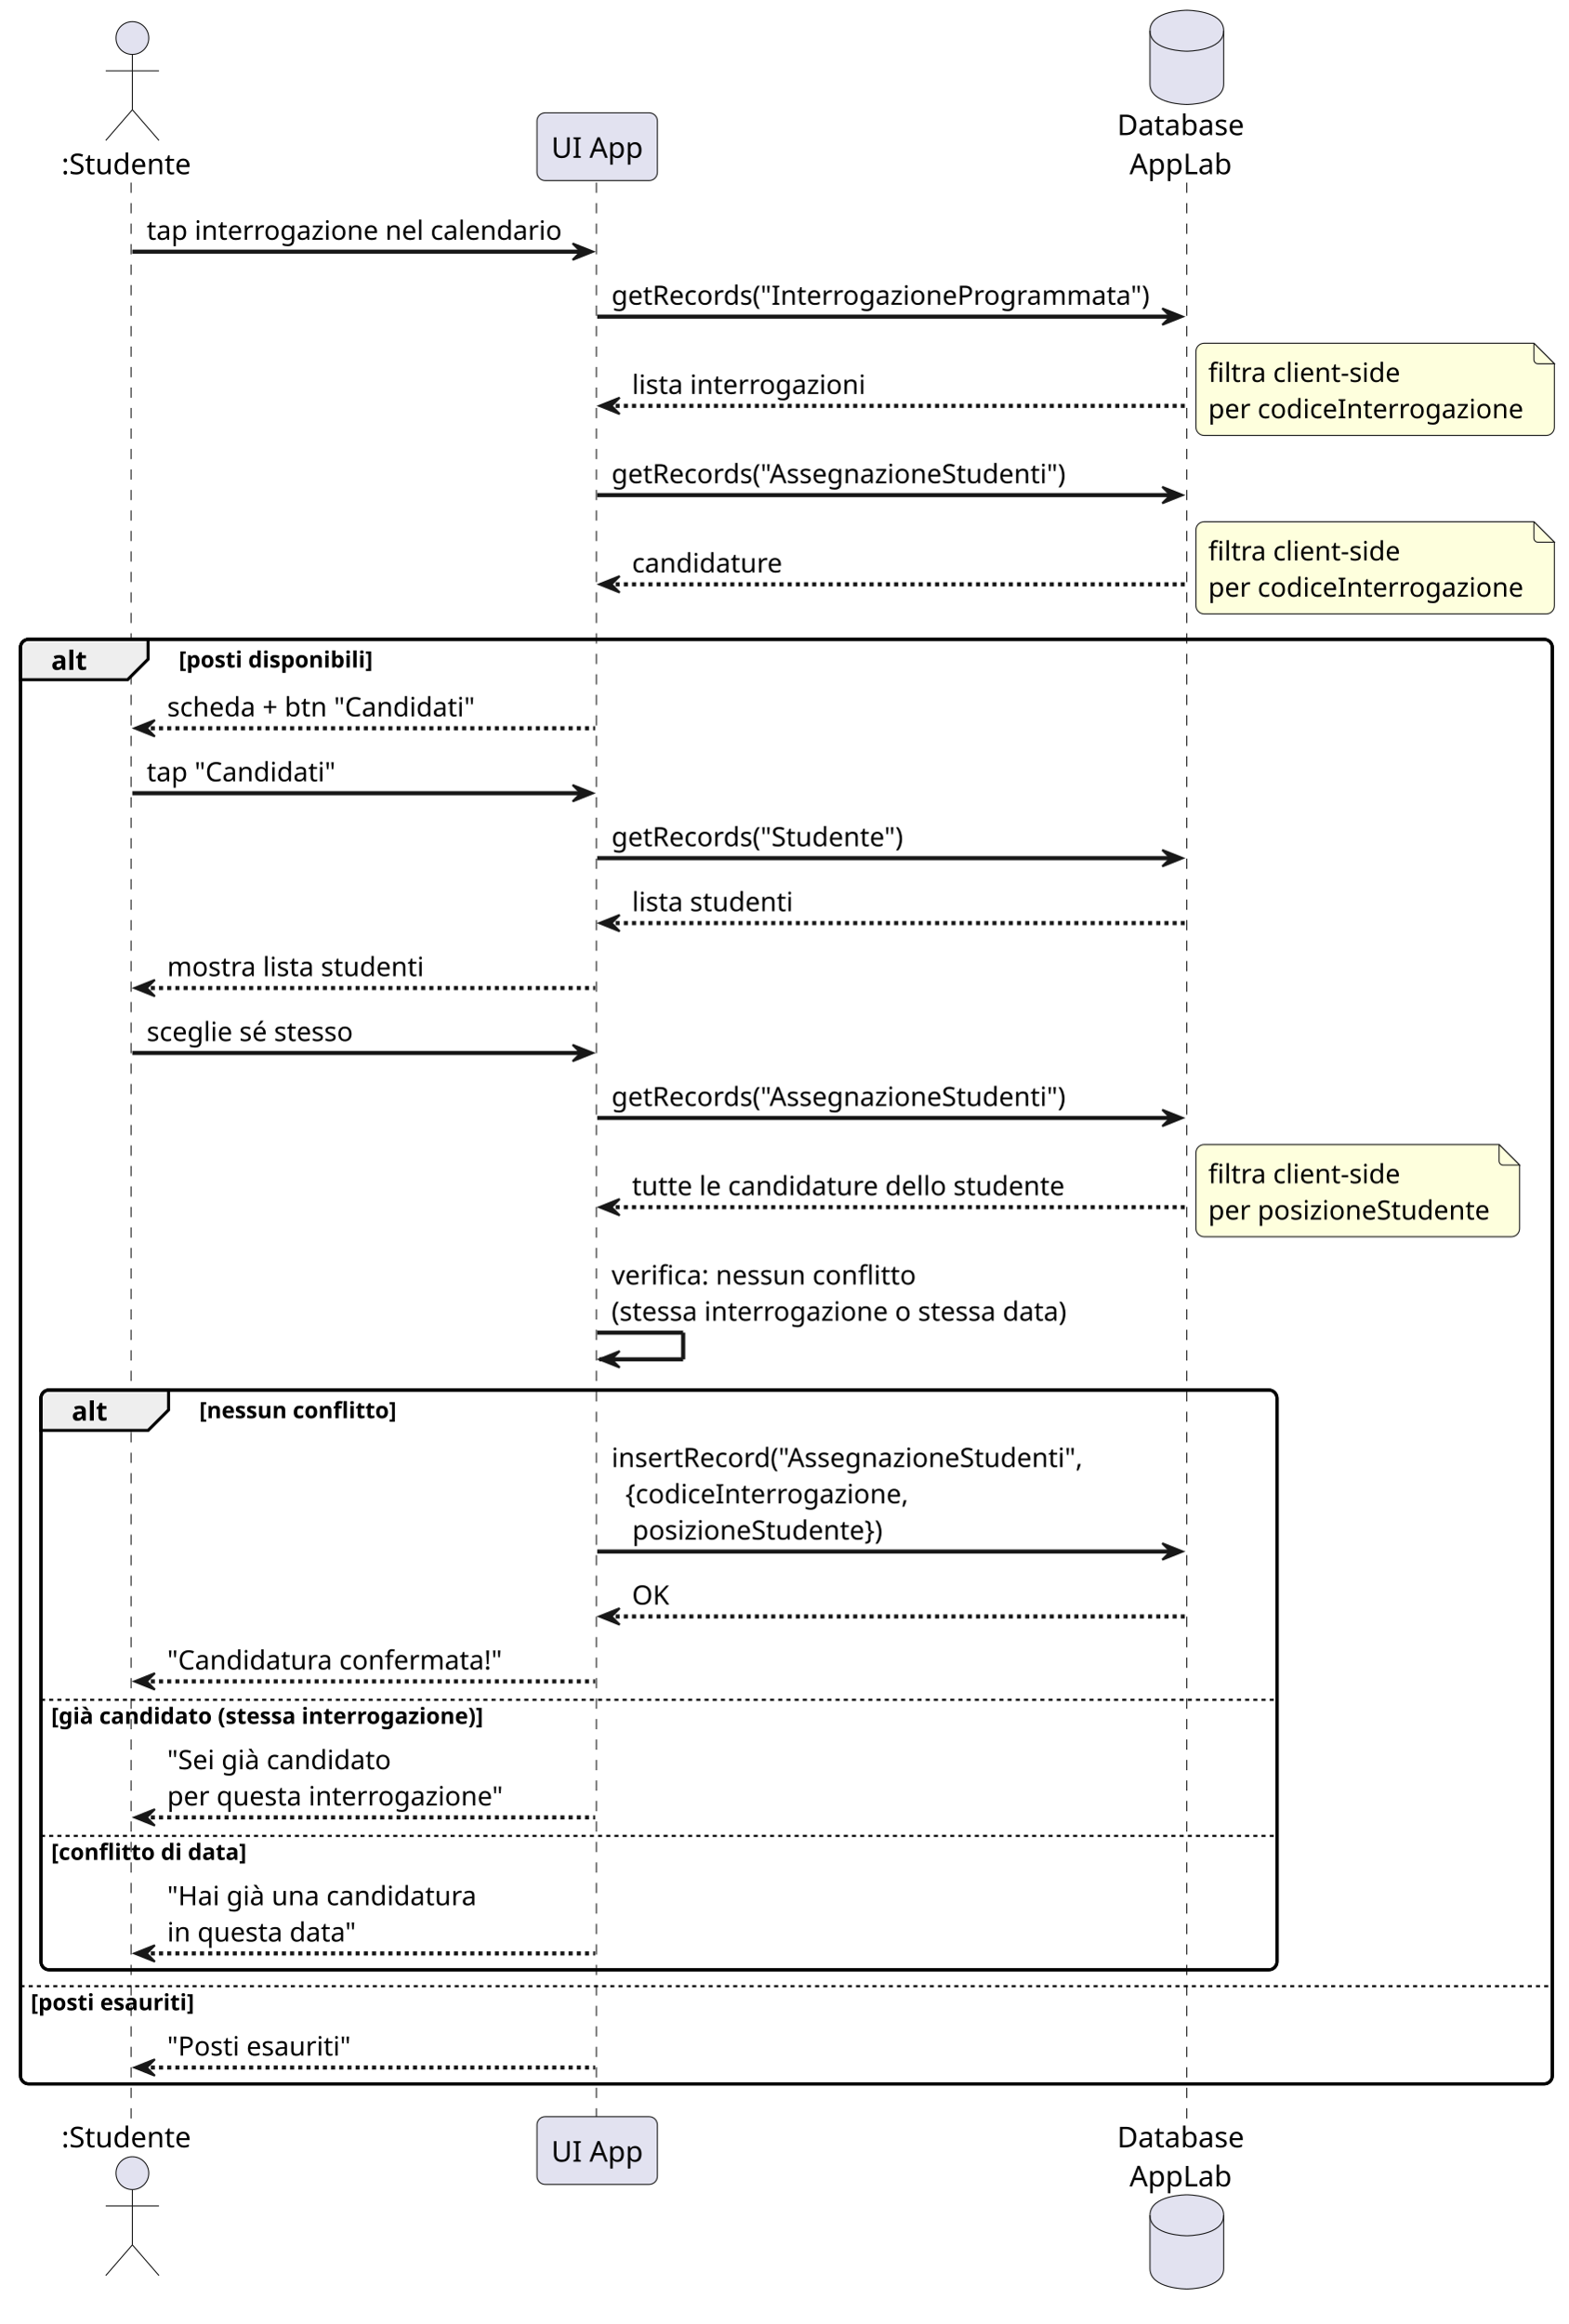
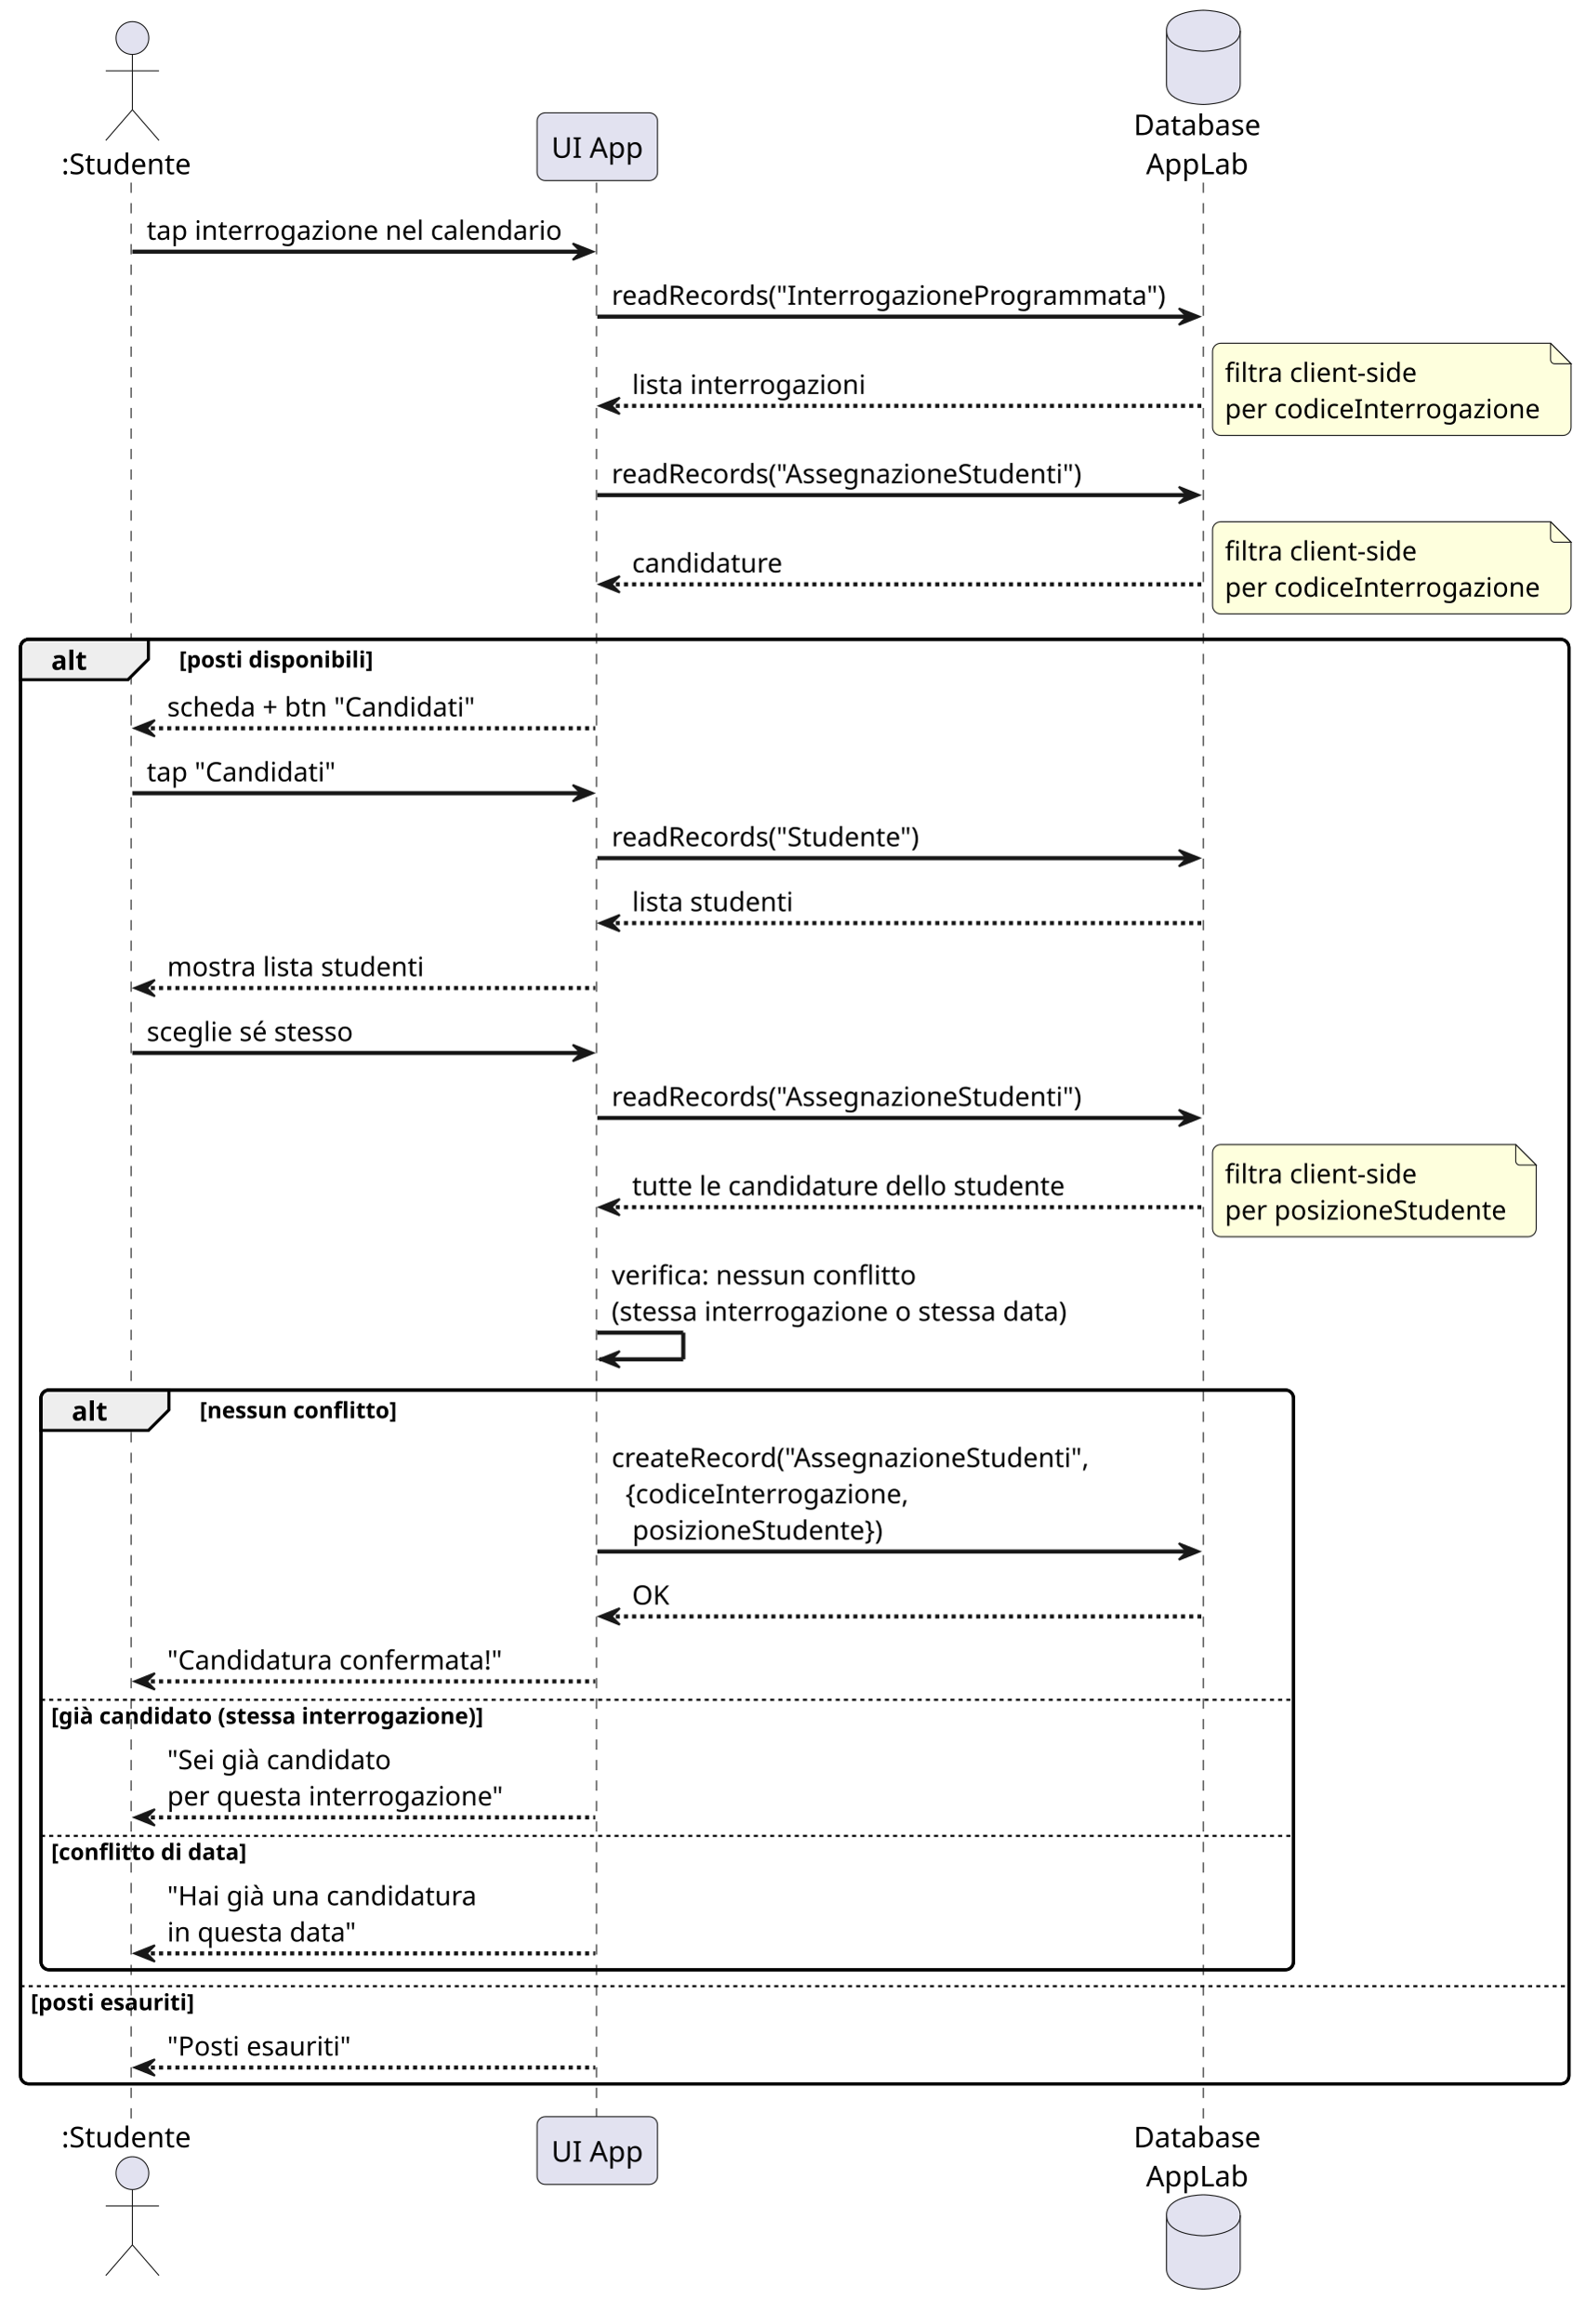
- <svg xmlns="http://www.w3.org/2000/svg" contentStyleType="text/css" data-diagram-type="SEQUENCE" height="1134px" preserveAspectRatio="none" style="width:766px;height:1134px;background:#FFFFFF;" version="1.1" viewBox="0 0 766 1134" width="766px" zoomAndPan="magnify">
+ <svg xmlns="http://www.w3.org/2000/svg" contentStyleType="text/css" data-diagram-type="SEQUENCE" height="1134px" preserveAspectRatio="none" style="width:774px;height:1134px;background:#FFFFFF;" version="1.1" viewBox="0 0 774 1134" width="774px" zoomAndPan="magnify">
  <defs />
  <g>
-     <rect fill="none" height="705.184" rx="4" ry="4" style="stroke:#000000;stroke-width:1.5;" width="747.996" x="10" y="312.078" />
-     <rect fill="none" height="283.024" rx="4" ry="4" style="stroke:#000000;stroke-width:1.5;" width="603.558" x="20" y="678.55" />
+     <rect fill="none" height="705.184" rx="4" ry="4" style="stroke:#000000;stroke-width:1.5;" width="755.965" x="10" y="312.078" />
+     <rect fill="none" height="283.024" rx="4" ry="4" style="stroke:#000000;stroke-width:1.5;" width="611.527" x="20" y="678.55" />
    <g class="participant-lifeline" data-entity-uid="part1" data-qualified-name="S" id="part1-lifeline">
      <g>
        <rect fill="#000000" fill-opacity="0" height="945.126" width="8" x="60.626" y="89.136" />
        <line style="stroke:#181818;stroke-width:0.5;stroke-dasharray:5,5;" x1="64" x2="64" y1="89.136" y2="1034.262" />
      </g>
    </g>
    <g class="participant-lifeline" data-entity-uid="part2" data-qualified-name="UI" id="part2-lifeline">
      <g>
        <rect fill="#000000" fill-opacity="0" height="945.126" width="8" x="287.595" y="89.136" />
        <line style="stroke:#181818;stroke-width:0.5;stroke-dasharray:5,5;" x1="291.202" x2="291.202" y1="89.136" y2="1034.262" />
      </g>
    </g>
    <g class="participant-lifeline" data-entity-uid="part3" data-qualified-name="DB" id="part3-lifeline">
      <g>
-         <rect fill="#000000" fill-opacity="0" height="945.126" width="8" x="575.534" y="89.136" />
-         <line style="stroke:#181818;stroke-width:0.5;stroke-dasharray:5,5;" x1="579.51" x2="579.51" y1="89.136" y2="1034.262" />
+         <rect fill="#000000" fill-opacity="0" height="945.126" width="8" x="583.503" y="89.136" />
+         <line style="stroke:#181818;stroke-width:0.5;stroke-dasharray:5,5;" x1="587.479" x2="587.479" y1="89.136" y2="1034.262" />
      </g>
    </g>
    <g class="participant participant-head" data-entity-uid="part1" data-qualified-name="S" id="part1-head">
      <text fill="#000000" font-family="sans-serif" font-size="14" lengthAdjust="spacing" textLength="63.252" x="30" y="85.034">:Studente</text>
      <ellipse cx="64.626" cy="18.568" fill="#E2E2F0" rx="8" ry="8" style="stroke:#181818;stroke-width:0.5;" />
      <path d="M64.626,26.568 L64.626,53.568 M51.626,34.568 L77.626,34.568 M64.626,53.568 L51.626,68.568 M64.626,53.568 L77.626,68.568" fill="none" style="stroke:#181818;stroke-width:0.5;" />
    </g>
    <g class="participant participant-tail" data-entity-uid="part1" data-qualified-name="S" id="part1-tail">
      <text fill="#000000" font-family="sans-serif" font-size="14" lengthAdjust="spacing" textLength="63.252" x="30" y="1048.228">:Studente</text>
      <ellipse cx="64.626" cy="1060.83" fill="#E2E2F0" rx="8" ry="8" style="stroke:#181818;stroke-width:0.5;" />
      <path d="M64.626,1068.83 L64.626,1095.83 M51.626,1076.83 L77.626,1076.83 M64.626,1095.83 L51.626,1110.83 M64.626,1095.83 L77.626,1110.83" fill="none" style="stroke:#181818;stroke-width:0.5;" />
    </g>
    <g class="participant participant-head" data-entity-uid="part2" data-qualified-name="UI" id="part2-head">
      <rect fill="#E2E2F0" height="33.068" rx="4" ry="4" style="stroke:#181818;stroke-width:0.5;" width="58.786" x="262.202" y="55.068" />
      <text fill="#000000" font-family="sans-serif" font-size="14" lengthAdjust="spacing" textLength="44.786" x="269.202" y="77.034">UI App</text>
    </g>
    <g class="participant participant-tail" data-entity-uid="part2" data-qualified-name="UI" id="part2-tail">
      <rect fill="#E2E2F0" height="33.068" rx="4" ry="4" style="stroke:#181818;stroke-width:0.5;" width="58.786" x="262.202" y="1033.262" />
      <text fill="#000000" font-family="sans-serif" font-size="14" lengthAdjust="spacing" textLength="44.786" x="269.202" y="1055.228">UI App</text>
    </g>
    <g class="participant participant-head" data-entity-uid="part3" data-qualified-name="DB" id="part3-head">
-       <text fill="#000000" font-family="sans-serif" font-size="14" lengthAdjust="spacing" textLength="62.048" x="545.51" y="65.966">Database</text>
-       <text fill="#000000" font-family="sans-serif" font-size="14" lengthAdjust="spacing" textLength="49.966" x="551.551" y="85.034">AppLab</text>
-       <path d="M561.534,15 C561.534,5 579.534,5 579.534,5 C579.534,5 597.534,5 597.534,15 L597.534,41 C597.534,51 579.534,51 579.534,51 C579.534,51 561.534,51 561.534,41 L561.534,15" fill="#E2E2F0" style="stroke:#181818;stroke-width:0.5;" />
-       <path d="M561.534,15 C561.534,25 579.534,25 579.534,25 C579.534,25 597.534,25 597.534,15" fill="none" style="stroke:#181818;stroke-width:0.5;" />
+       <text fill="#000000" font-family="sans-serif" font-size="14" lengthAdjust="spacing" textLength="62.048" x="553.479" y="65.966">Database</text>
+       <text fill="#000000" font-family="sans-serif" font-size="14" lengthAdjust="spacing" textLength="49.966" x="559.52" y="85.034">AppLab</text>
+       <path d="M569.503,15 C569.503,5 587.503,5 587.503,5 C587.503,5 605.503,5 605.503,15 L605.503,41 C605.503,51 587.503,51 587.503,51 C587.503,51 569.503,51 569.503,41 L569.503,15" fill="#E2E2F0" style="stroke:#181818;stroke-width:0.5;" />
+       <path d="M569.503,15 C569.503,25 587.503,25 587.503,25 C587.503,25 605.503,25 605.503,15" fill="none" style="stroke:#181818;stroke-width:0.5;" />
    </g>
    <g class="participant participant-tail" data-entity-uid="part3" data-qualified-name="DB" id="part3-tail">
-       <text fill="#000000" font-family="sans-serif" font-size="14" lengthAdjust="spacing" textLength="62.048" x="545.51" y="1048.228">Database</text>
-       <text fill="#000000" font-family="sans-serif" font-size="14" lengthAdjust="spacing" textLength="49.966" x="551.551" y="1067.296">AppLab</text>
-       <path d="M561.534,1081.398 C561.534,1071.398 579.534,1071.398 579.534,1071.398 C579.534,1071.398 597.534,1071.398 597.534,1081.398 L597.534,1107.398 C597.534,1117.398 579.534,1117.398 579.534,1117.398 C579.534,1117.398 561.534,1117.398 561.534,1107.398 L561.534,1081.398" fill="#E2E2F0" style="stroke:#181818;stroke-width:0.5;" />
-       <path d="M561.534,1081.398 C561.534,1091.398 579.534,1091.398 579.534,1091.398 C579.534,1091.398 597.534,1091.398 597.534,1081.398" fill="none" style="stroke:#181818;stroke-width:0.5;" />
+       <text fill="#000000" font-family="sans-serif" font-size="14" lengthAdjust="spacing" textLength="62.048" x="553.479" y="1048.228">Database</text>
+       <text fill="#000000" font-family="sans-serif" font-size="14" lengthAdjust="spacing" textLength="49.966" x="559.52" y="1067.296">AppLab</text>
+       <path d="M569.503,1081.398 C569.503,1071.398 587.503,1071.398 587.503,1071.398 C587.503,1071.398 605.503,1071.398 605.503,1081.398 L605.503,1107.398 C605.503,1117.398 587.503,1117.398 587.503,1117.398 C587.503,1117.398 569.503,1117.398 569.503,1107.398 L569.503,1081.398" fill="#E2E2F0" style="stroke:#181818;stroke-width:0.5;" />
+       <path d="M569.503,1081.398 C569.503,1091.398 587.503,1091.398 587.503,1091.398 C587.503,1091.398 605.503,1091.398 605.503,1081.398" fill="none" style="stroke:#181818;stroke-width:0.5;" />
    </g>
    <g class="message" data-entity-1="part1" data-entity-2="part2" id="msg1">
      <polygon fill="#181818" points="279.595,118.842,289.595,122.842,279.595,126.842,283.595,122.842" style="stroke:#181818;stroke-width:1;" />
      <line style="stroke:#181818;stroke-width:2;" x1="64.626" x2="285.595" y1="122.842" y2="122.842" />
      <text fill="#000000" font-family="sans-serif" font-size="13" lengthAdjust="spacing" textLength="202.969" x="71.626" y="117.033">tap interrogazione nel calendario</text>
    </g>
    <g class="message" data-entity-1="part2" data-entity-2="part3" id="msg2">
-       <polygon fill="#181818" points="567.534,150.548,577.534,154.548,567.534,158.548,571.534,154.548" style="stroke:#181818;stroke-width:1;" />
-       <line style="stroke:#181818;stroke-width:2;" x1="291.595" x2="573.534" y1="154.548" y2="154.548" />
-       <text fill="#000000" font-family="sans-serif" font-size="13" lengthAdjust="spacing" textLength="263.939" x="298.595" y="148.739">getRecords("InterrogazioneProgrammata")</text>
+       <polygon fill="#181818" points="575.503,150.548,585.503,154.548,575.503,158.548,579.503,154.548" style="stroke:#181818;stroke-width:1;" />
+       <line style="stroke:#181818;stroke-width:2;" x1="291.595" x2="581.503" y1="154.548" y2="154.548" />
+       <text fill="#000000" font-family="sans-serif" font-size="13" lengthAdjust="spacing" textLength="271.908" x="298.595" y="148.739">readRecords("InterrogazioneProgrammata")</text>
    </g>
    <g class="message" data-entity-1="part3" data-entity-2="part2" id="msg3">
      <polygon fill="#181818" points="302.595,194.107,292.595,198.107,302.595,202.107,298.595,198.107" style="stroke:#181818;stroke-width:1;" />
-       <line style="stroke:#181818;stroke-width:2;stroke-dasharray:2,2;" x1="296.595" x2="578.534" y1="198.107" y2="198.107" />
+       <line style="stroke:#181818;stroke-width:2;stroke-dasharray:2,2;" x1="296.595" x2="586.503" y1="198.107" y2="198.107" />
      <text fill="#000000" font-family="sans-serif" font-size="13" lengthAdjust="spacing" textLength="114.322" x="308.595" y="192.298">lista interrogazioni</text>
    </g>
-     <path d="M584,171.548 L584,208.548 A4,4 0 0 0 588,212.548 L755,212.548 A4,4 0 0 0 759,208.548 L759,177.548 L749,167.548 L588,167.548 A4,4 0 0 0 584,171.548" fill="#FEFFDD" style="stroke:#181818;stroke-width:0.5;" />
-     <path d="M749,167.548 L749,175.548 A2,2 0 0 0 751,177.548 L759,177.548 L749,167.548" fill="#FEFFDD" style="stroke:#181818;stroke-width:0.5;" />
-     <text fill="#000000" font-family="sans-serif" font-size="13" lengthAdjust="spacing" textLength="94.016" x="590" y="186.445">filtra client-side</text>
-     <text fill="#000000" font-family="sans-serif" font-size="13" lengthAdjust="spacing" textLength="154.154" x="590" y="204.151">per codiceInterrogazione</text>
+     <path d="M592,171.548 L592,208.548 A4,4 0 0 0 596,212.548 L763,212.548 A4,4 0 0 0 767,208.548 L767,177.548 L757,167.548 L596,167.548 A4,4 0 0 0 592,171.548" fill="#FEFFDD" style="stroke:#181818;stroke-width:0.5;" />
+     <path d="M757,167.548 L757,175.548 A2,2 0 0 0 759,177.548 L767,177.548 L757,167.548" fill="#FEFFDD" style="stroke:#181818;stroke-width:0.5;" />
+     <text fill="#000000" font-family="sans-serif" font-size="13" lengthAdjust="spacing" textLength="94.016" x="598" y="186.445">filtra client-side</text>
+     <text fill="#000000" font-family="sans-serif" font-size="13" lengthAdjust="spacing" textLength="154.154" x="598" y="204.151">per codiceInterrogazione</text>
    <g class="message" data-entity-1="part2" data-entity-2="part3" id="msg5">
-       <polygon fill="#181818" points="567.534,237.666,577.534,241.666,567.534,245.666,571.534,241.666" style="stroke:#181818;stroke-width:1;" />
-       <line style="stroke:#181818;stroke-width:2;" x1="291.595" x2="573.534" y1="241.666" y2="241.666" />
-       <text fill="#000000" font-family="sans-serif" font-size="13" lengthAdjust="spacing" textLength="222.924" x="298.595" y="235.857">getRecords("AssegnazioneStudenti")</text>
+       <polygon fill="#181818" points="575.503,237.666,585.503,241.666,575.503,245.666,579.503,241.666" style="stroke:#181818;stroke-width:1;" />
+       <line style="stroke:#181818;stroke-width:2;" x1="291.595" x2="581.503" y1="241.666" y2="241.666" />
+       <text fill="#000000" font-family="sans-serif" font-size="13" lengthAdjust="spacing" textLength="230.893" x="298.595" y="235.857">readRecords("AssegnazioneStudenti")</text>
    </g>
    <g class="message" data-entity-1="part3" data-entity-2="part2" id="msg6">
      <polygon fill="#181818" points="302.595,281.225,292.595,285.225,302.595,289.225,298.595,285.225" style="stroke:#181818;stroke-width:1;" />
-       <line style="stroke:#181818;stroke-width:2;stroke-dasharray:2,2;" x1="296.595" x2="578.534" y1="285.225" y2="285.225" />
+       <line style="stroke:#181818;stroke-width:2;stroke-dasharray:2,2;" x1="296.595" x2="586.503" y1="285.225" y2="285.225" />
      <text fill="#000000" font-family="sans-serif" font-size="13" lengthAdjust="spacing" textLength="73.632" x="308.595" y="279.416">candidature</text>
    </g>
-     <path d="M584,258.666 L584,295.666 A4,4 0 0 0 588,299.666 L755,299.666 A4,4 0 0 0 759,295.666 L759,264.666 L749,254.666 L588,254.666 A4,4 0 0 0 584,258.666" fill="#FEFFDD" style="stroke:#181818;stroke-width:0.5;" />
-     <path d="M749,254.666 L749,262.666 A2,2 0 0 0 751,264.666 L759,264.666 L749,254.666" fill="#FEFFDD" style="stroke:#181818;stroke-width:0.5;" />
-     <text fill="#000000" font-family="sans-serif" font-size="13" lengthAdjust="spacing" textLength="94.016" x="590" y="273.563">filtra client-side</text>
-     <text fill="#000000" font-family="sans-serif" font-size="13" lengthAdjust="spacing" textLength="154.154" x="590" y="291.269">per codiceInterrogazione</text>
-     <path d="M14,312.078 L72.303,312.078 L72.303,321.784 L62.303,331.784 L10,331.784 L10,316.078 A4,4 0 0 1 14,312.078" fill="#EEEEEE" style="stroke:#000000;stroke-width:1.5;" />
-     <rect fill="none" height="705.184" rx="4" ry="4" style="stroke:#000000;stroke-width:1.5;" width="747.996" x="10" y="312.078" />
-     <text fill="#000000" font-family="sans-serif" font-size="13" font-weight="bold" lengthAdjust="spacing" textLength="17.303" x="25" y="326.975">alt</text>
-     <text fill="#000000" font-family="sans-serif" font-size="11" font-weight="bold" lengthAdjust="spacing" textLength="94.39" x="87.303" y="325.837">[posti disponibili]</text>
+     <path d="M592,258.666 L592,295.666 A4,4 0 0 0 596,299.666 L763,299.666 A4,4 0 0 0 767,295.666 L767,264.666 L757,254.666 L596,254.666 A4,4 0 0 0 592,258.666" fill="#FEFFDD" style="stroke:#181818;stroke-width:0.5;" />
+     <path d="M757,254.666 L757,262.666 A2,2 0 0 0 759,264.666 L767,264.666 L757,254.666" fill="#FEFFDD" style="stroke:#181818;stroke-width:0.5;" />
+     <text fill="#000000" font-family="sans-serif" font-size="13" lengthAdjust="spacing" textLength="94.016" x="598" y="273.563">filtra client-side</text>
+     <text fill="#000000" font-family="sans-serif" font-size="13" lengthAdjust="spacing" textLength="154.154" x="598" y="291.269">per codiceInterrogazione</text>
+     <path d="M14,312.078 L72.459,312.078 L72.459,321.784 L62.459,331.784 L10,331.784 L10,316.078 A4,4 0 0 1 14,312.078" fill="#EEEEEE" style="stroke:#000000;stroke-width:1.5;" />
+     <rect fill="none" height="705.184" rx="4" ry="4" style="stroke:#000000;stroke-width:1.5;" width="755.965" x="10" y="312.078" />
+     <text fill="#000000" font-family="sans-serif" font-size="13" font-weight="bold" lengthAdjust="spacing" textLength="17.459" x="25" y="326.975">alt</text>
+     <text fill="#000000" font-family="sans-serif" font-size="11" font-weight="bold" lengthAdjust="spacing" textLength="94.676" x="87.459" y="325.837">[posti disponibili]</text>
    <g class="message" data-entity-1="part2" data-entity-2="part1" id="msg8">
      <polygon fill="#181818" points="75.626,351.49,65.626,355.49,75.626,359.49,71.626,355.49" style="stroke:#181818;stroke-width:1;" />
      <line style="stroke:#181818;stroke-width:2;stroke-dasharray:2,2;" x1="69.626" x2="290.595" y1="355.49" y2="355.49" />
      <text fill="#000000" font-family="sans-serif" font-size="13" lengthAdjust="spacing" textLength="150.254" x="81.626" y="349.681">scheda + btn "Candidati"</text>
    </g>
    <g class="message" data-entity-1="part1" data-entity-2="part2" id="msg9">
      <polygon fill="#181818" points="279.595,383.196,289.595,387.196,279.595,391.196,283.595,387.196" style="stroke:#181818;stroke-width:1;" />
      <line style="stroke:#181818;stroke-width:2;" x1="64.626" x2="285.595" y1="387.196" y2="387.196" />
      <text fill="#000000" font-family="sans-serif" font-size="13" lengthAdjust="spacing" textLength="92.196" x="71.626" y="381.387">tap "Candidati"</text>
    </g>
    <g class="message" data-entity-1="part2" data-entity-2="part3" id="msg10">
-       <polygon fill="#181818" points="567.534,414.902,577.534,418.902,567.534,422.902,571.534,418.902" style="stroke:#181818;stroke-width:1;" />
-       <line style="stroke:#181818;stroke-width:2;" x1="291.595" x2="573.534" y1="418.902" y2="418.902" />
-       <text fill="#000000" font-family="sans-serif" font-size="13" lengthAdjust="spacing" textLength="142.792" x="298.595" y="413.093">getRecords("Studente")</text>
+       <polygon fill="#181818" points="575.503,414.902,585.503,418.902,575.503,422.902,579.503,418.902" style="stroke:#181818;stroke-width:1;" />
+       <line style="stroke:#181818;stroke-width:2;" x1="291.595" x2="581.503" y1="418.902" y2="418.902" />
+       <text fill="#000000" font-family="sans-serif" font-size="13" lengthAdjust="spacing" textLength="150.761" x="298.595" y="413.093">readRecords("Studente")</text>
    </g>
    <g class="message" data-entity-1="part3" data-entity-2="part2" id="msg11">
      <polygon fill="#181818" points="302.595,446.608,292.595,450.608,302.595,454.608,298.595,450.608" style="stroke:#181818;stroke-width:1;" />
-       <line style="stroke:#181818;stroke-width:2;stroke-dasharray:2,2;" x1="296.595" x2="578.534" y1="450.608" y2="450.608" />
+       <line style="stroke:#181818;stroke-width:2;stroke-dasharray:2,2;" x1="296.595" x2="586.503" y1="450.608" y2="450.608" />
      <text fill="#000000" font-family="sans-serif" font-size="13" lengthAdjust="spacing" textLength="78.663" x="308.595" y="444.799">lista studenti</text>
    </g>
    <g class="message" data-entity-1="part2" data-entity-2="part1" id="msg12">
      <polygon fill="#181818" points="75.626,478.314,65.626,482.314,75.626,486.314,71.626,482.314" style="stroke:#181818;stroke-width:1;" />
      <line style="stroke:#181818;stroke-width:2;stroke-dasharray:2,2;" x1="69.626" x2="290.595" y1="482.314" y2="482.314" />
      <text fill="#000000" font-family="sans-serif" font-size="13" lengthAdjust="spacing" textLength="125.645" x="81.626" y="476.505">mostra lista studenti</text>
    </g>
    <g class="message" data-entity-1="part1" data-entity-2="part2" id="msg13">
      <polygon fill="#181818" points="279.595,510.02,289.595,514.02,279.595,518.02,283.595,514.02" style="stroke:#181818;stroke-width:1;" />
      <line style="stroke:#181818;stroke-width:2;" x1="64.626" x2="285.595" y1="514.02" y2="514.02" />
      <text fill="#000000" font-family="sans-serif" font-size="13" lengthAdjust="spacing" textLength="100.724" x="71.626" y="508.211">sceglie sé stesso</text>
    </g>
    <g class="message" data-entity-1="part2" data-entity-2="part3" id="msg14">
-       <polygon fill="#181818" points="567.534,541.726,577.534,545.726,567.534,549.726,571.534,545.726" style="stroke:#181818;stroke-width:1;" />
-       <line style="stroke:#181818;stroke-width:2;" x1="291.595" x2="573.534" y1="545.726" y2="545.726" />
-       <text fill="#000000" font-family="sans-serif" font-size="13" lengthAdjust="spacing" textLength="222.924" x="298.595" y="539.917">getRecords("AssegnazioneStudenti")</text>
+       <polygon fill="#181818" points="575.503,541.726,585.503,545.726,575.503,549.726,579.503,545.726" style="stroke:#181818;stroke-width:1;" />
+       <line style="stroke:#181818;stroke-width:2;" x1="291.595" x2="581.503" y1="545.726" y2="545.726" />
+       <text fill="#000000" font-family="sans-serif" font-size="13" lengthAdjust="spacing" textLength="230.893" x="298.595" y="539.917">readRecords("AssegnazioneStudenti")</text>
    </g>
    <g class="message" data-entity-1="part3" data-entity-2="part2" id="msg15">
      <polygon fill="#181818" points="302.595,585.285,292.595,589.285,302.595,593.285,298.595,589.285" style="stroke:#181818;stroke-width:1;" />
-       <line style="stroke:#181818;stroke-width:2;stroke-dasharray:2,2;" x1="296.595" x2="578.534" y1="589.285" y2="589.285" />
+       <line style="stroke:#181818;stroke-width:2;stroke-dasharray:2,2;" x1="296.595" x2="586.503" y1="589.285" y2="589.285" />
      <text fill="#000000" font-family="sans-serif" font-size="13" lengthAdjust="spacing" textLength="211.523" x="308.595" y="583.476">tutte le candidature dello studente</text>
    </g>
-     <path d="M584,562.726 L584,599.726 A4,4 0 0 0 588,603.726 L738,603.726 A4,4 0 0 0 742,599.726 L742,568.726 L732,558.726 L588,558.726 A4,4 0 0 0 584,562.726" fill="#FEFFDD" style="stroke:#181818;stroke-width:0.5;" />
-     <path d="M732,558.726 L732,566.726 A2,2 0 0 0 734,568.726 L742,568.726 L732,558.726" fill="#FEFFDD" style="stroke:#181818;stroke-width:0.5;" />
-     <text fill="#000000" font-family="sans-serif" font-size="13" lengthAdjust="spacing" textLength="94.016" x="590" y="577.623">filtra client-side</text>
-     <text fill="#000000" font-family="sans-serif" font-size="13" lengthAdjust="spacing" textLength="137.462" x="590" y="595.329">per posizioneStudente</text>
+     <path d="M592,562.726 L592,599.726 A4,4 0 0 0 596,603.726 L746,603.726 A4,4 0 0 0 750,599.726 L750,568.726 L740,558.726 L596,558.726 A4,4 0 0 0 592,562.726" fill="#FEFFDD" style="stroke:#181818;stroke-width:0.5;" />
+     <path d="M740,558.726 L740,566.726 A2,2 0 0 0 742,568.726 L750,568.726 L740,558.726" fill="#FEFFDD" style="stroke:#181818;stroke-width:0.5;" />
+     <text fill="#000000" font-family="sans-serif" font-size="13" lengthAdjust="spacing" textLength="94.016" x="598" y="577.623">filtra client-side</text>
+     <text fill="#000000" font-family="sans-serif" font-size="13" lengthAdjust="spacing" textLength="137.462" x="598" y="595.329">per posizioneStudente</text>
    <g class="message" data-entity-1="part2" data-entity-2="part2" id="msg17">
      <line style="stroke:#181818;stroke-width:2;" x1="291.595" x2="333.595" y1="650.55" y2="650.55" />
      <line style="stroke:#181818;stroke-width:2;" x1="333.595" x2="333.595" y1="650.55" y2="663.55" />
      <line style="stroke:#181818;stroke-width:2;" x1="292.595" x2="333.595" y1="663.55" y2="663.55" />
      <polygon fill="#181818" points="302.595,659.55,292.595,663.55,302.595,667.55,298.595,663.55" style="stroke:#181818;stroke-width:1;" />
      <text fill="#000000" font-family="sans-serif" font-size="13" lengthAdjust="spacing" textLength="148.72" x="298.595" y="627.035">verifica: nessun conflitto</text>
      <text fill="#000000" font-family="sans-serif" font-size="13" lengthAdjust="spacing" textLength="222.456" x="298.595" y="644.741">(stessa interrogazione o stessa data)</text>
    </g>
-     <path d="M24,678.55 L82.303,678.55 L82.303,688.256 L72.303,698.256 L20,698.256 L20,682.55 A4,4 0 0 1 24,678.55" fill="#EEEEEE" style="stroke:#000000;stroke-width:1.5;" />
-     <rect fill="none" height="283.024" rx="4" ry="4" style="stroke:#000000;stroke-width:1.5;" width="603.558" x="20" y="678.55" />
-     <text fill="#000000" font-family="sans-serif" font-size="13" font-weight="bold" lengthAdjust="spacing" textLength="17.303" x="35" y="693.447">alt</text>
-     <text fill="#000000" font-family="sans-serif" font-size="11" font-weight="bold" lengthAdjust="spacing" textLength="96.15" x="97.303" y="692.309">[nessun conflitto]</text>
+     <path d="M24,678.55 L82.459,678.55 L82.459,688.256 L72.459,698.256 L20,698.256 L20,682.55 A4,4 0 0 1 24,678.55" fill="#EEEEEE" style="stroke:#000000;stroke-width:1.5;" />
+     <rect fill="none" height="283.024" rx="4" ry="4" style="stroke:#000000;stroke-width:1.5;" width="611.527" x="20" y="678.55" />
+     <text fill="#000000" font-family="sans-serif" font-size="13" font-weight="bold" lengthAdjust="spacing" textLength="17.459" x="35" y="693.447">alt</text>
+     <text fill="#000000" font-family="sans-serif" font-size="11" font-weight="bold" lengthAdjust="spacing" textLength="96.271" x="97.459" y="692.309">[nessun conflitto]</text>
    <g class="message" data-entity-1="part2" data-entity-2="part3" id="msg18">
-       <polygon fill="#181818" points="567.534,753.374,577.534,757.374,567.534,761.374,571.534,757.374" style="stroke:#181818;stroke-width:1;" />
-       <line style="stroke:#181818;stroke-width:2;" x1="291.595" x2="573.534" y1="757.374" y2="757.374" />
-       <text fill="#000000" font-family="sans-serif" font-size="13" lengthAdjust="spacing" textLength="231.27" x="298.595" y="716.153">insertRecord("AssegnazioneStudenti",</text>
+       <polygon fill="#181818" points="575.503,753.374,585.503,757.374,575.503,761.374,579.503,757.374" style="stroke:#181818;stroke-width:1;" />
+       <line style="stroke:#181818;stroke-width:2;" x1="291.595" x2="581.503" y1="757.374" y2="757.374" />
+       <text fill="#000000" font-family="sans-serif" font-size="13" lengthAdjust="spacing" textLength="234.52" x="298.595" y="716.153">createRecord("AssegnazioneStudenti",</text>
      <text fill="#000000" font-family="sans-serif" font-size="13" lengthAdjust="spacing" textLength="138.502" x="305.355" y="733.859">{codiceInterrogazione,</text>
      <text fill="#000000" font-family="sans-serif" font-size="13" lengthAdjust="spacing" textLength="122.226" x="308.735" y="751.565">posizioneStudente})</text>
    </g>
    <g class="message" data-entity-1="part3" data-entity-2="part2" id="msg19">
      <polygon fill="#181818" points="302.595,785.08,292.595,789.08,302.595,793.08,298.595,789.08" style="stroke:#181818;stroke-width:1;" />
-       <line style="stroke:#181818;stroke-width:2;stroke-dasharray:2,2;" x1="296.595" x2="578.534" y1="789.08" y2="789.08" />
+       <line style="stroke:#181818;stroke-width:2;stroke-dasharray:2,2;" x1="296.595" x2="586.503" y1="789.08" y2="789.08" />
      <text fill="#000000" font-family="sans-serif" font-size="13" lengthAdjust="spacing" textLength="18.2" x="308.595" y="783.271">OK</text>
    </g>
    <g class="message" data-entity-1="part2" data-entity-2="part1" id="msg20">
      <polygon fill="#181818" points="75.626,816.786,65.626,820.786,75.626,824.786,71.626,820.786" style="stroke:#181818;stroke-width:1;" />
      <line style="stroke:#181818;stroke-width:2;stroke-dasharray:2,2;" x1="69.626" x2="290.595" y1="820.786" y2="820.786" />
      <text fill="#000000" font-family="sans-serif" font-size="13" lengthAdjust="spacing" textLength="163.8" x="81.626" y="814.977">"Candidatura confermata!"</text>
    </g>
-     <line style="stroke:#000000;stroke-width:1;stroke-dasharray:2,2;" x1="20" x2="623.558" y1="829.786" y2="829.786" />
-     <text fill="#000000" font-family="sans-serif" font-size="11" font-weight="bold" lengthAdjust="spacing" textLength="210.825" x="25" y="841.545">[già candidato (stessa interrogazione)]</text>
+     <line style="stroke:#000000;stroke-width:1;stroke-dasharray:2,2;" x1="20" x2="631.527" y1="829.786" y2="829.786" />
+     <text fill="#000000" font-family="sans-serif" font-size="11" font-weight="bold" lengthAdjust="spacing" textLength="211.155" x="25" y="841.545">[già candidato (stessa interrogazione)]</text>
    <g class="message" data-entity-1="part2" data-entity-2="part1" id="msg21">
      <polygon fill="#181818" points="75.626,883.18,65.626,887.18,75.626,891.18,71.626,887.18" style="stroke:#181818;stroke-width:1;" />
      <line style="stroke:#181818;stroke-width:2;stroke-dasharray:2,2;" x1="69.626" x2="290.595" y1="887.18" y2="887.18" />
      <text fill="#000000" font-family="sans-serif" font-size="13" lengthAdjust="spacing" textLength="109.291" x="81.626" y="863.665">"Sei già candidato</text>
      <text fill="#000000" font-family="sans-serif" font-size="13" lengthAdjust="spacing" textLength="164.333" x="81.626" y="881.371">per questa interrogazione"</text>
    </g>
-     <line style="stroke:#000000;stroke-width:1;stroke-dasharray:2,2;" x1="20" x2="623.558" y1="896.18" y2="896.18" />
-     <text fill="#000000" font-family="sans-serif" font-size="11" font-weight="bold" lengthAdjust="spacing" textLength="95.094" x="25" y="907.939">[conflitto di data]</text>
+     <line style="stroke:#000000;stroke-width:1;stroke-dasharray:2,2;" x1="20" x2="631.527" y1="896.18" y2="896.18" />
+     <text fill="#000000" font-family="sans-serif" font-size="11" font-weight="bold" lengthAdjust="spacing" textLength="95.358" x="25" y="907.939">[conflitto di data]</text>
    <g class="message" data-entity-1="part2" data-entity-2="part1" id="msg22">
      <polygon fill="#181818" points="75.626,949.574,65.626,953.574,75.626,957.574,71.626,953.574" style="stroke:#181818;stroke-width:1;" />
      <line style="stroke:#181818;stroke-width:2;stroke-dasharray:2,2;" x1="69.626" x2="290.595" y1="953.574" y2="953.574" />
      <text fill="#000000" font-family="sans-serif" font-size="13" lengthAdjust="spacing" textLength="151.32" x="81.626" y="930.059">"Hai già una candidatura</text>
      <text fill="#000000" font-family="sans-serif" font-size="13" lengthAdjust="spacing" textLength="92.3" x="81.626" y="947.765">in questa data"</text>
    </g>
-     <line style="stroke:#000000;stroke-width:1;stroke-dasharray:2,2;" x1="10" x2="757.996" y1="969.574" y2="969.574" />
-     <text fill="#000000" font-family="sans-serif" font-size="11" font-weight="bold" lengthAdjust="spacing" textLength="79.65" x="15" y="981.333">[posti esauriti]</text>
+     <line style="stroke:#000000;stroke-width:1;stroke-dasharray:2,2;" x1="10" x2="765.965" y1="969.574" y2="969.574" />
+     <text fill="#000000" font-family="sans-serif" font-size="11" font-weight="bold" lengthAdjust="spacing" textLength="79.826" x="15" y="981.333">[posti esauriti]</text>
    <g class="message" data-entity-1="part2" data-entity-2="part1" id="msg23">
      <polygon fill="#181818" points="75.626,1005.262,65.626,1009.262,75.626,1013.262,71.626,1009.262" style="stroke:#181818;stroke-width:1;" />
      <line style="stroke:#181818;stroke-width:2;stroke-dasharray:2,2;" x1="69.626" x2="290.595" y1="1009.262" y2="1009.262" />
      <text fill="#000000" font-family="sans-serif" font-size="13" lengthAdjust="spacing" textLength="89.648" x="81.626" y="1003.453">"Posti esauriti"</text>
    </g>
  </g>
</svg>
